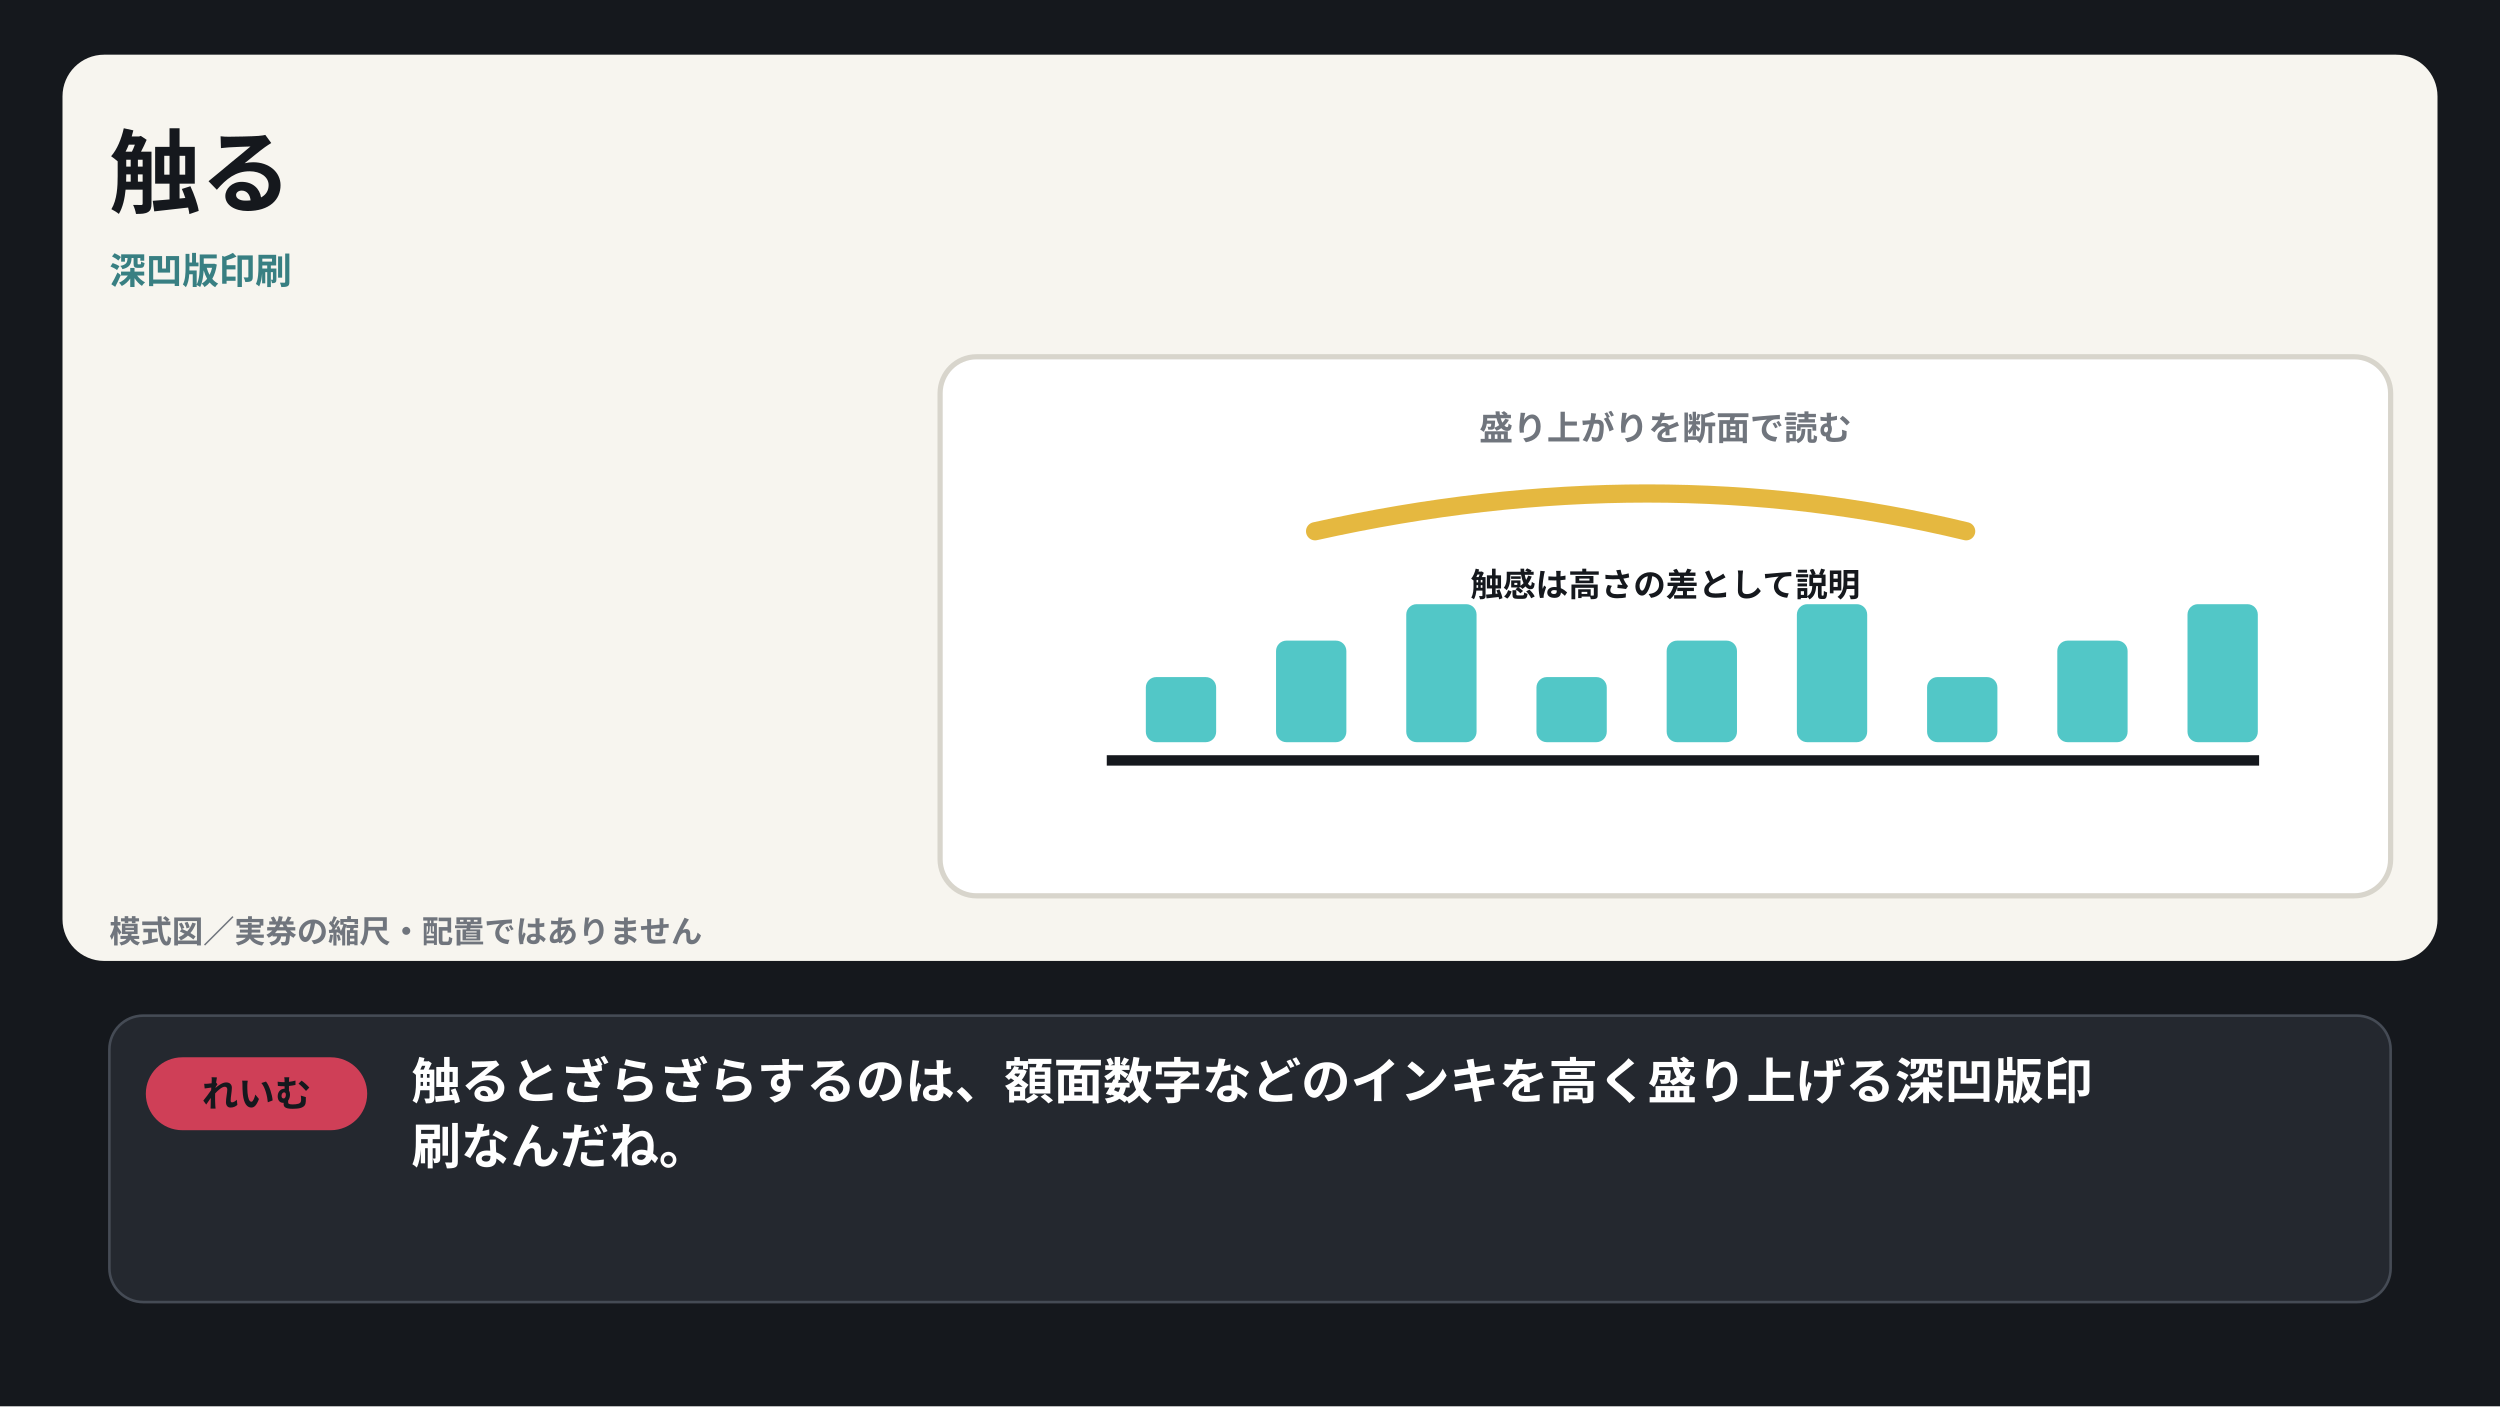
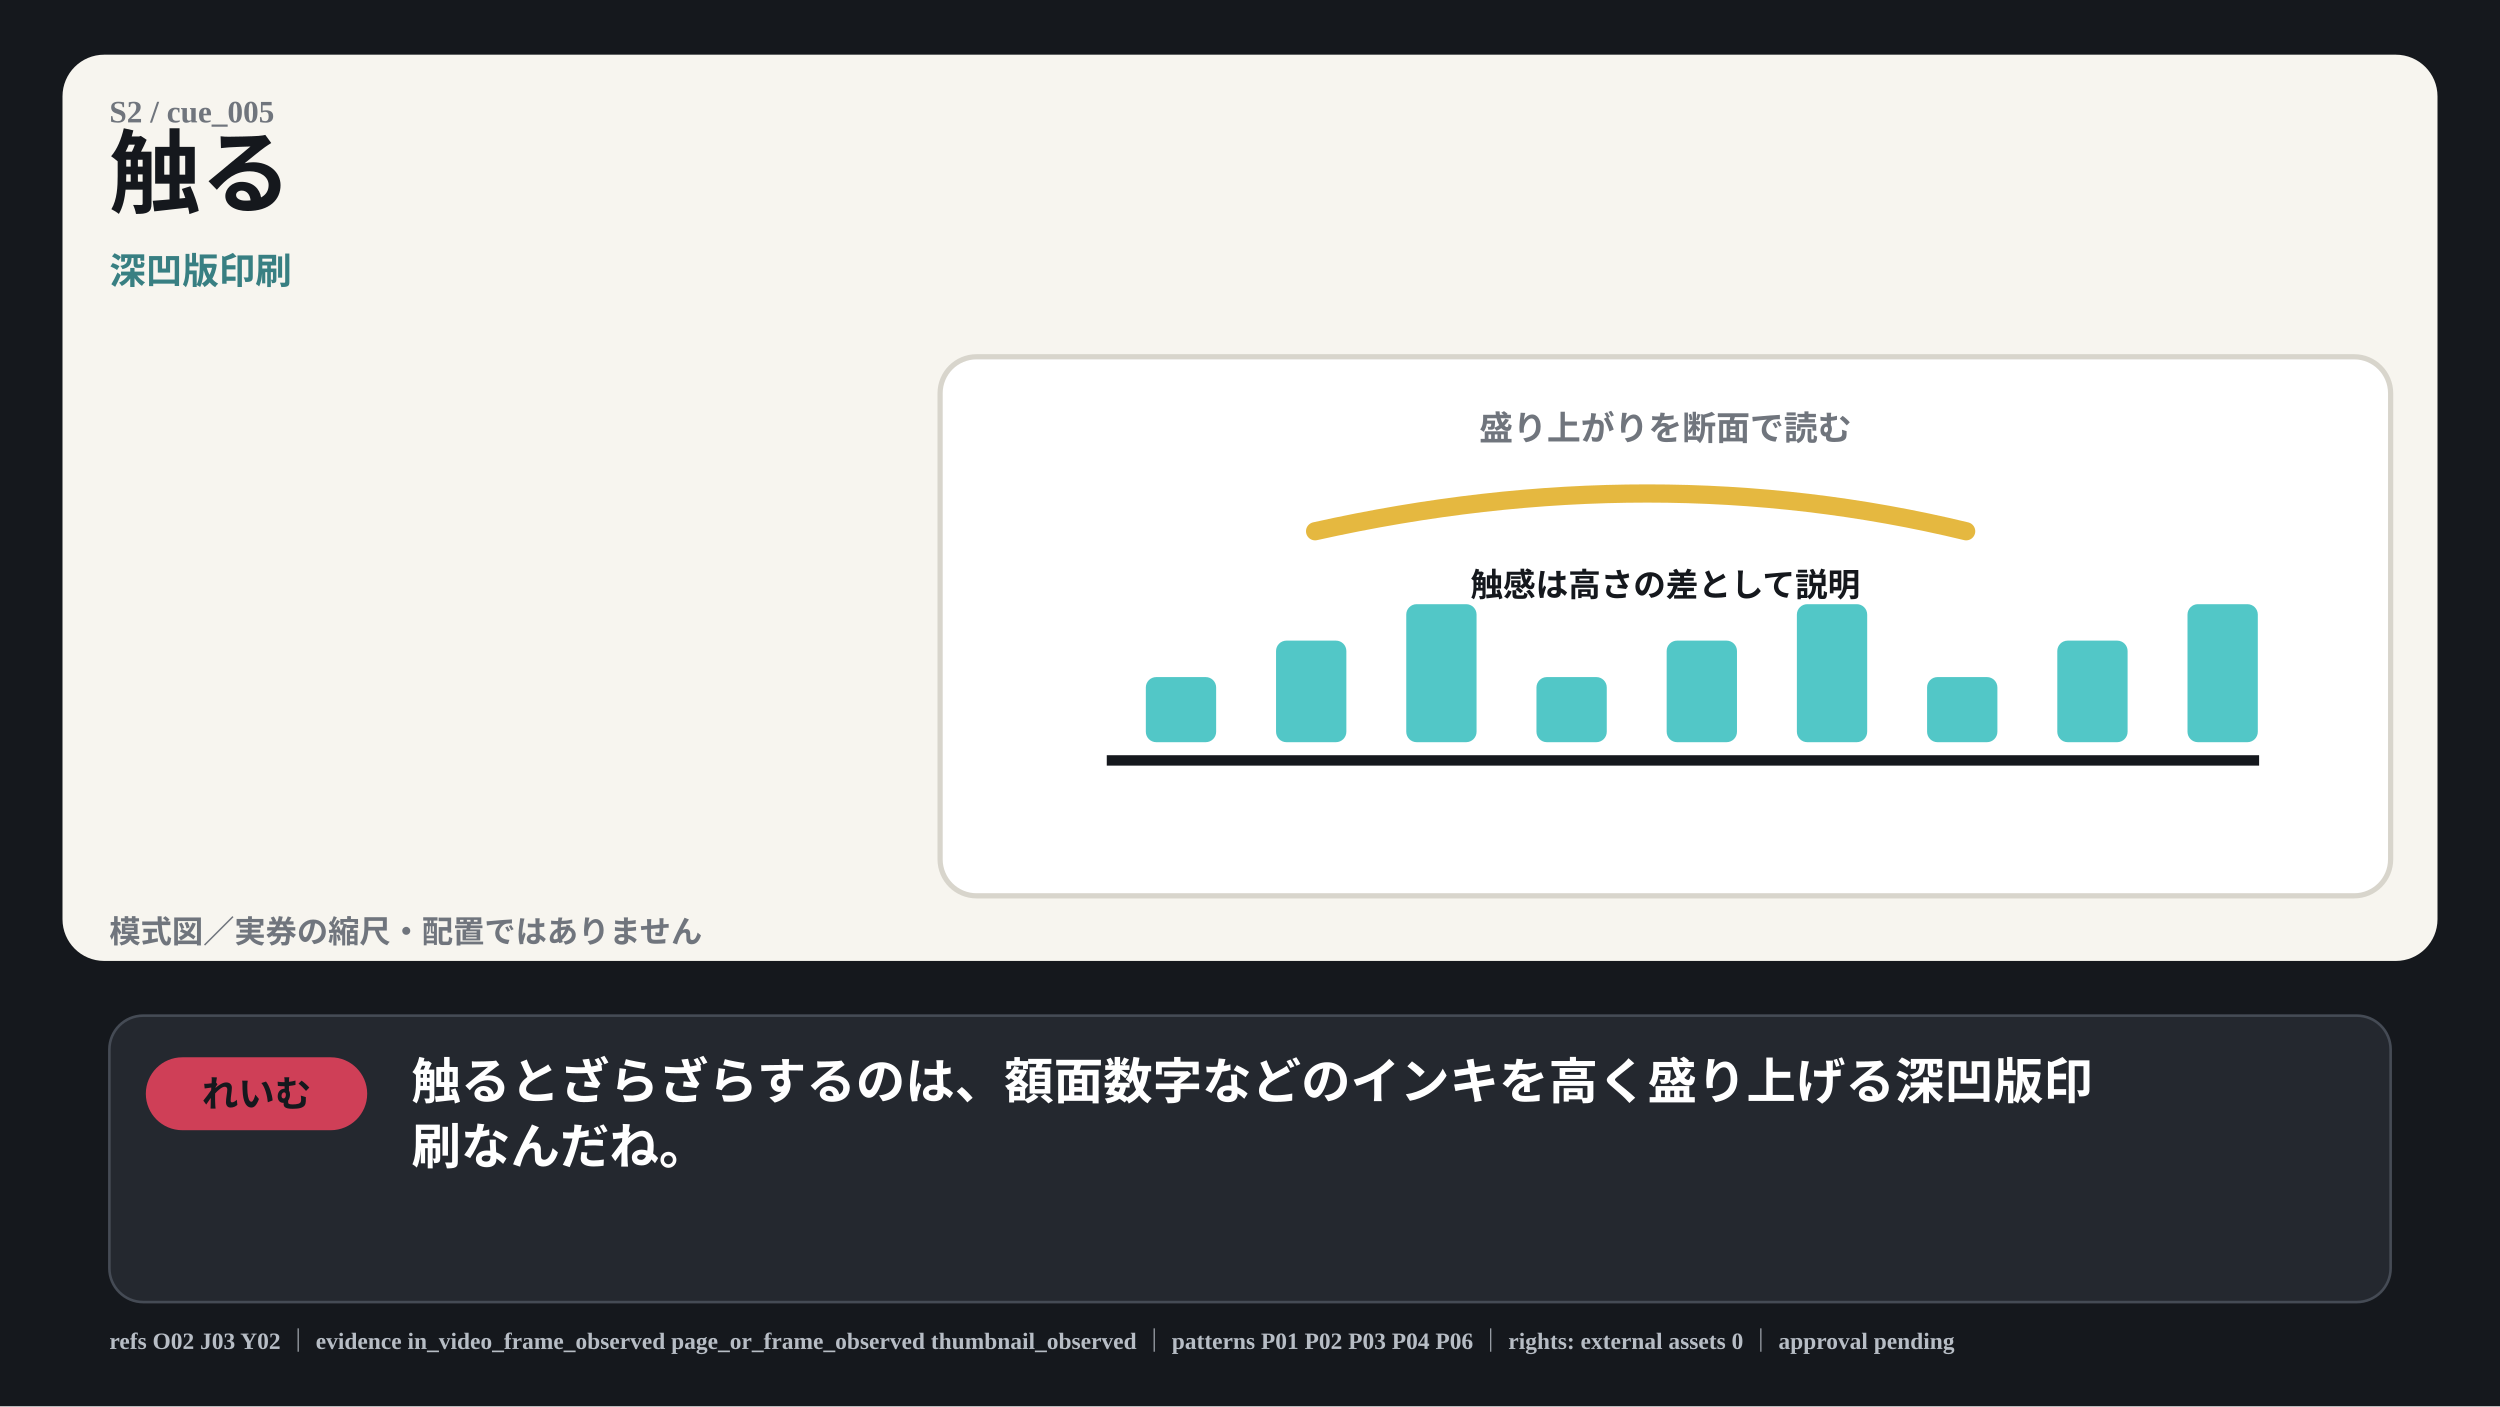
- <svg xmlns="http://www.w3.org/2000/svg" width="1920" height="1080" viewBox="0 0 1920 1080" data-surface="viewer" data-design-id="documentary_object_focus_consensus" data-cue-id="cue_005" data-approved-text="触るとざらざらするのは、額面数字などのインキを高く盛り上げる深凹版印刷なんだね。" data-reference-ids="O02 J03 Y02" data-evidence-classes="in_video_frame_observed page_or_frame_observed thumbnail_observed" data-pattern-ids="P01_object_first P02_one_focus_callout P03_short_key_term P04_bottom_text_band P06_adjacent_source_credit" data-external-asset-count="0" data-human-approval="pending" data-implementation-authorized="false">
+ <svg xmlns="http://www.w3.org/2000/svg" width="1920" height="1080" viewBox="0 0 1920 1080" data-surface="annotation" data-design-id="documentary_object_focus_consensus" data-cue-id="cue_005" data-approved-text="触るとざらざらするのは、額面数字などのインキを高く盛り上げる深凹版印刷なんだね。" data-reference-ids="O02 J03 Y02" data-evidence-classes="in_video_frame_observed page_or_frame_observed thumbnail_observed" data-pattern-ids="P01_object_first P02_one_focus_callout P03_short_key_term P04_bottom_text_band P06_adjacent_source_credit" data-external-asset-count="0" data-human-approval="pending" data-implementation-authorized="false">
  <rect width="1920" height="1080" fill="#15181D" />
  <rect x="48" y="42" width="1824" height="696" rx="32" fill="#F7F5EF" />
+   <text x="84" y="94" font-size="24" font-weight="800" fill="#70757D">S2 / cue_005</text>
  <text x="84" y="158" font-size="70" font-weight="900" fill="#15181D">触る</text>
  <text x="84" y="218" font-size="28" font-weight="800" fill="#387F82">深凹版印刷</text>
  <rect x="722" y="274" width="1114" height="414" rx="28" fill="#FFFFFF" stroke="#D8D5CC" stroke-width="4" />
  <text x="1279" y="338" text-anchor="middle" font-size="26" font-weight="800" fill="#70757D">盛り上がりを断面で読む</text>
  <rect x="880" y="520" width="54" height="50" rx="8" fill="#52C7C7" />
  <rect x="980" y="492" width="54" height="78" rx="8" fill="#52C7C7" />
  <rect x="1080" y="464" width="54" height="106" rx="8" fill="#52C7C7" />
  <rect x="1180" y="520" width="54" height="50" rx="8" fill="#52C7C7" />
  <rect x="1280" y="492" width="54" height="78" rx="8" fill="#52C7C7" />
  <rect x="1380" y="464" width="54" height="106" rx="8" fill="#52C7C7" />
  <rect x="1480" y="520" width="54" height="50" rx="8" fill="#52C7C7" />
  <rect x="1580" y="492" width="54" height="78" rx="8" fill="#52C7C7" />
  <rect x="1680" y="464" width="54" height="106" rx="8" fill="#52C7C7" />
  <path d="M850 584 H1735" stroke="#15181D" stroke-width="8" />
  <path d="M1010 408 Q1270 350 1510 408" fill="none" stroke="#E5B840" stroke-width="14" stroke-linecap="round" />
  <text x="1279" y="458" text-anchor="middle" font-size="25" font-weight="900" fill="#15181D">触感は高さの差として説明</text>
  <text x="84" y="724" font-size="24" font-weight="800" fill="#70757D">模式図／実券の縮尺・配置ではありません</text>
  <rect x="84" y="780" width="1752" height="220" rx="26" fill="#24282F" stroke="#454B55" stroke-width="2" />
  <rect x="112" y="812" width="170" height="56" rx="28" fill="#CF3F57" />
  <text x="197" y="850" text-anchor="middle" font-size="28" font-weight="900" fill="#15181D">れいむ</text>
  <text font-size="38" font-weight="800" fill="#FFFFFF">
    <tspan x="316" y="844">触るとざらざらするのは、額面数字などのインキを高く盛り上げる深凹版印</tspan>
    <tspan x="316" y="894">刷なんだね。</tspan>
  </text>
+   <text x="84" y="1036" font-size="18" font-weight="700" fill="#B7BDC5">refs O02 J03 Y02 ｜ evidence in_video_frame_observed page_or_frame_observed thumbnail_observed ｜ patterns P01 P02 P03 P04 P06 ｜ rights: external assets 0 ｜ approval pending</text>
</svg>
